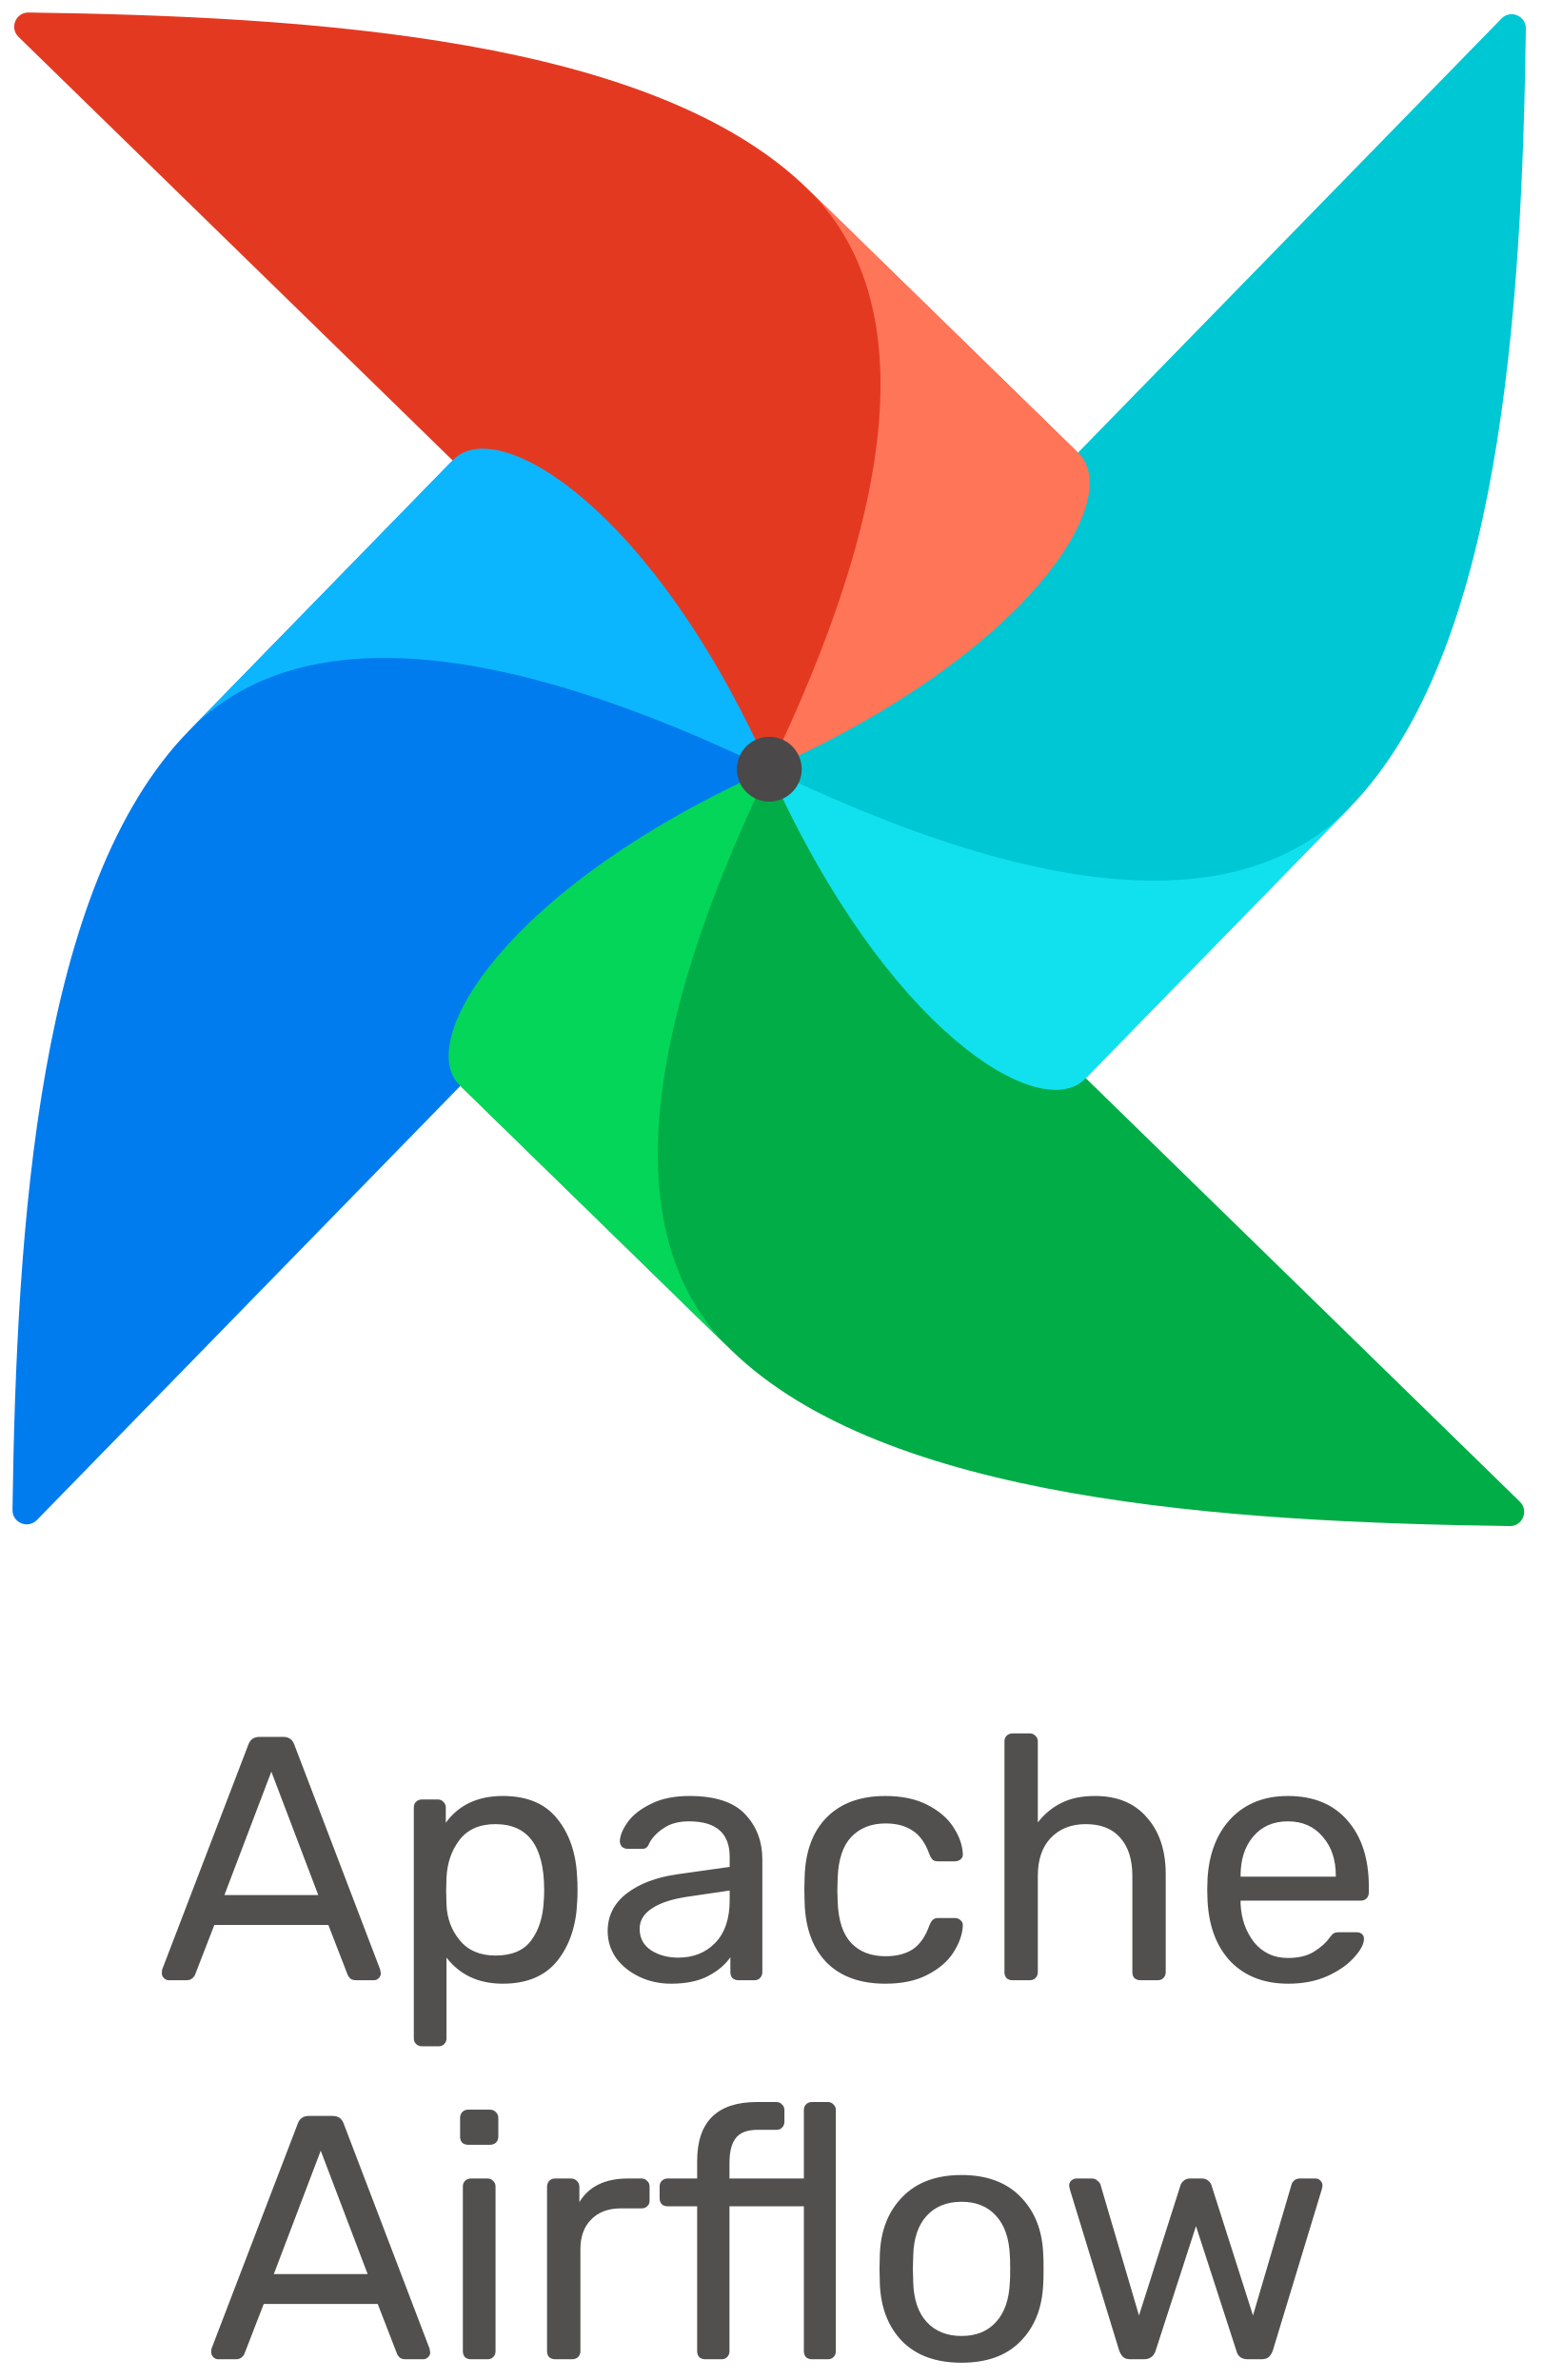
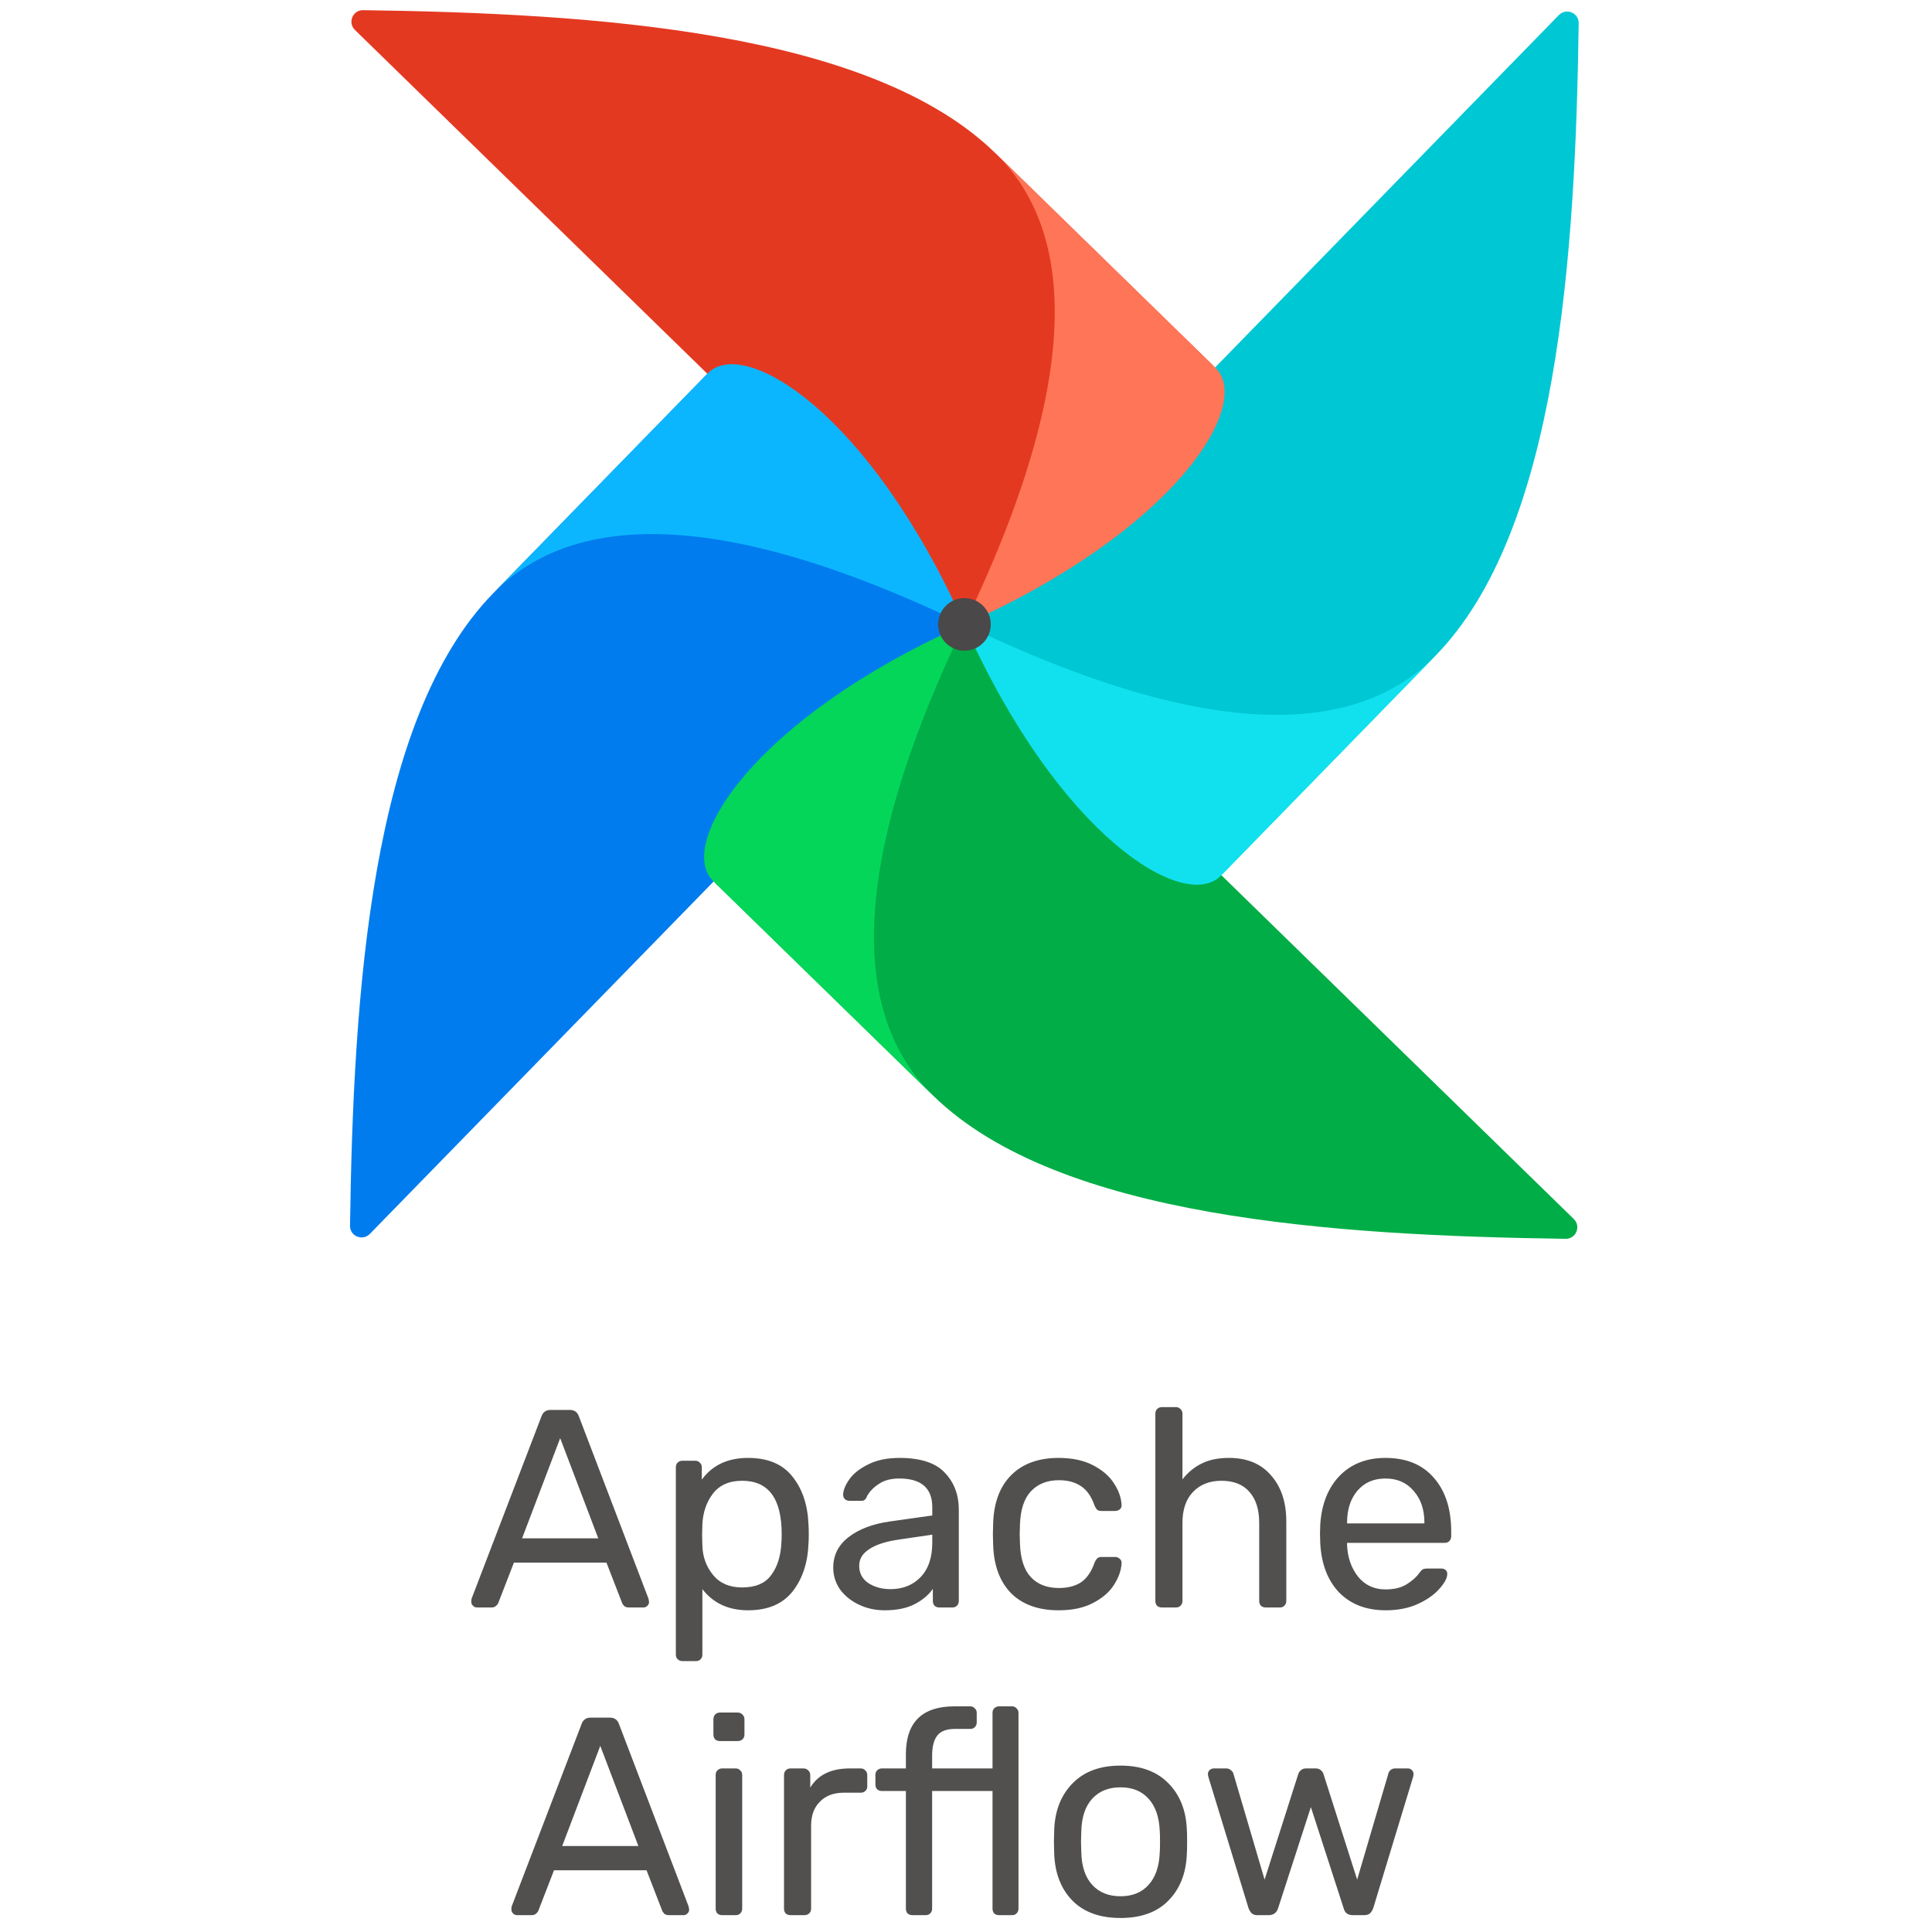
- <svg xmlns="http://www.w3.org/2000/svg" width="175" height="270" viewBox="0 0 175 270" fill="none">
+ <svg xmlns="http://www.w3.org/2000/svg" width="32" height="32" viewBox="0 0 175 270" fill="none">
  <g>
    <path d="M4.186 172.44L86.396 88.168C86.911 87.641 87.01 86.824 86.58 86.225C81.579 79.244 72.356 78.034 68.938 73.344C58.81 59.452 56.24 51.589 51.889 52.077C51.585 52.111 51.314 52.275 51.1 52.493L21.401 82.937C4.316 100.45 1.866 139.01 1.417 171.298C1.397 172.757 3.167 173.484 4.186 172.44Z" fill="#017CEE" />
    <path d="M172.44 170.357L88.168 88.147C87.641 87.632 86.824 87.533 86.225 87.962C79.244 92.963 78.034 102.186 73.344 105.605C59.452 115.732 51.589 118.302 52.077 122.654C52.111 122.958 52.275 123.229 52.493 123.442L82.937 153.141C100.45 170.226 139.01 172.676 171.298 173.125C172.757 173.146 173.484 171.376 172.44 170.357Z" fill="#00AD46" />
    <path fill-rule="evenodd" d="M82.936 153.141C73.37 143.809 68.931 125.346 87.272 87.272C57.465 100.593 47.019 118.103 52.158 123.116L82.936 153.141Z" fill="#04D659" />
    <path d="M170.355 2.105L88.145 86.376C87.63 86.904 87.531 87.72 87.961 88.32C92.962 95.3 102.185 96.51 105.603 101.2C115.731 115.092 118.301 122.955 122.652 122.468C122.956 122.434 123.227 122.27 123.441 122.051L153.139 91.608C170.225 74.094 172.675 35.535 173.124 3.246C173.144 1.787 171.374 1.06 170.355 2.105Z" fill="#00C7D4" />
    <path fill-rule="evenodd" d="M153.14 91.608C143.807 101.174 125.344 105.613 87.27 87.272C100.591 117.079 118.101 127.525 123.114 122.386L153.14 91.608Z" fill="#11E1EE" />
    <path d="M2.103 4.187L86.374 86.397C86.902 86.912 87.719 87.011 88.318 86.582C95.299 81.581 96.509 72.358 101.198 68.939C115.091 58.812 122.954 56.242 122.466 51.89C122.432 51.586 122.268 51.315 122.05 51.102L91.606 21.403C74.093 4.318 35.533 1.868 3.245 1.419C1.786 1.398 1.059 3.168 2.103 4.187Z" fill="#E43921" />
    <path fill-rule="evenodd" d="M91.606 21.402C101.172 30.735 105.611 49.198 87.27 87.271C117.077 73.951 127.523 56.441 122.384 51.428L91.606 21.402Z" fill="#FF7557" />
    <path fill-rule="evenodd" d="M21.402 82.937C30.735 73.37 49.198 68.932 87.271 87.272C73.951 57.465 56.441 47.02 51.428 52.158L21.402 82.937Z" fill="#0CB6FF" />
    <circle cx="87.284" cy="87.261" r="3.676" transform="rotate(-0.709386 87.2838 87.2606)" fill="#4A4848" />
    <path d="M19.152 224.647C18.942 224.647 18.758 224.568 18.6 224.41C18.443 224.253 18.364 224.069 18.364 223.858C18.364 223.648 18.377 223.503 18.403 223.424L28.183 197.909C28.394 197.331 28.814 197.041 29.445 197.041H32.127C32.758 197.041 33.179 197.331 33.389 197.909L43.13 223.424L43.209 223.858C43.209 224.069 43.13 224.253 42.972 224.41C42.815 224.568 42.63 224.647 42.42 224.647H40.409C40.12 224.647 39.896 224.581 39.738 224.45C39.581 224.292 39.475 224.134 39.423 223.977L37.254 218.377H24.319L22.15 223.977C22.097 224.134 21.979 224.292 21.795 224.45C21.637 224.581 21.427 224.647 21.164 224.647H19.152ZM36.11 214.985L30.786 200.985L25.462 214.985H36.11ZM47.859 232.14C47.596 232.14 47.373 232.048 47.189 231.864C47.031 231.706 46.952 231.496 46.952 231.233V205.047C46.952 204.784 47.031 204.574 47.189 204.416C47.373 204.232 47.596 204.14 47.859 204.14H49.673C49.936 204.14 50.147 204.232 50.304 204.416C50.488 204.574 50.58 204.784 50.58 205.047V206.782C52.053 204.758 54.209 203.746 57.048 203.746C59.809 203.746 61.872 204.613 63.24 206.348C64.633 208.084 65.382 210.318 65.487 213.053C65.514 213.342 65.527 213.789 65.527 214.393C65.527 214.998 65.514 215.445 65.487 215.734C65.382 218.442 64.633 220.677 63.24 222.439C61.846 224.174 59.782 225.041 57.048 225.041C54.314 225.041 52.184 224.055 50.659 222.084V231.233C50.659 231.496 50.58 231.706 50.423 231.864C50.265 232.048 50.055 232.14 49.792 232.14H47.859ZM56.22 221.847C58.087 221.847 59.441 221.269 60.282 220.112C61.149 218.955 61.623 217.43 61.702 215.537C61.728 215.274 61.741 214.893 61.741 214.393C61.741 209.424 59.901 206.94 56.22 206.94C54.406 206.94 53.039 207.545 52.118 208.754C51.224 209.937 50.738 211.357 50.659 213.013L50.62 214.512L50.659 216.05C50.712 217.601 51.211 218.955 52.158 220.112C53.104 221.269 54.458 221.847 56.22 221.847ZM76.124 225.041C74.835 225.041 73.639 224.778 72.535 224.253C71.431 223.727 70.55 223.017 69.893 222.123C69.262 221.203 68.946 220.191 68.946 219.086C68.946 217.351 69.656 215.931 71.076 214.827C72.522 213.697 74.467 212.961 76.912 212.619L82.788 211.791V210.647C82.788 207.965 81.25 206.624 78.174 206.624C77.017 206.624 76.071 206.874 75.335 207.374C74.599 207.847 74.047 208.412 73.678 209.07C73.6 209.306 73.495 209.477 73.363 209.582C73.258 209.687 73.1 209.74 72.89 209.74H71.194C70.957 209.74 70.747 209.661 70.563 209.503C70.405 209.319 70.326 209.109 70.326 208.872C70.353 208.241 70.642 207.531 71.194 206.743C71.772 205.928 72.653 205.231 73.836 204.653C75.019 204.048 76.478 203.746 78.214 203.746C81.158 203.746 83.275 204.442 84.563 205.836C85.851 207.203 86.495 208.912 86.495 210.962V223.74C86.495 224.003 86.403 224.226 86.219 224.41C86.062 224.568 85.851 224.647 85.588 224.647H83.774C83.511 224.647 83.288 224.568 83.104 224.41C82.946 224.226 82.867 224.003 82.867 223.74V222.044C82.289 222.885 81.448 223.595 80.343 224.174C79.239 224.752 77.832 225.041 76.124 225.041ZM76.952 222.084C78.661 222.084 80.054 221.531 81.132 220.427C82.236 219.297 82.788 217.68 82.788 215.577V214.472L78.214 215.143C76.347 215.406 74.941 215.853 73.994 216.484C73.048 217.088 72.574 217.864 72.574 218.81C72.574 219.862 73.008 220.677 73.876 221.255C74.743 221.808 75.769 222.084 76.952 222.084ZM100.446 225.041C97.633 225.041 95.425 224.253 93.821 222.675C92.244 221.071 91.402 218.837 91.297 215.971L91.258 214.393L91.297 212.816C91.402 209.95 92.244 207.729 93.821 206.151C95.425 204.547 97.633 203.746 100.446 203.746C102.339 203.746 103.943 204.087 105.258 204.771C106.572 205.454 107.545 206.296 108.176 207.295C108.833 208.294 109.188 209.293 109.241 210.292C109.267 210.555 109.188 210.765 109.004 210.923C108.82 211.081 108.597 211.16 108.334 211.16H106.441C106.178 211.16 105.981 211.107 105.849 211.002C105.718 210.897 105.586 210.686 105.455 210.371C105.008 209.109 104.377 208.215 103.562 207.689C102.747 207.137 101.722 206.861 100.486 206.861C98.856 206.861 97.554 207.374 96.582 208.399C95.635 209.398 95.123 210.936 95.044 213.013L95.004 214.433L95.044 215.774C95.123 217.877 95.635 219.428 96.582 220.427C97.528 221.426 98.83 221.926 100.486 221.926C101.722 221.926 102.747 221.663 103.562 221.137C104.377 220.585 105.008 219.678 105.455 218.416C105.586 218.1 105.718 217.89 105.849 217.785C105.981 217.654 106.178 217.588 106.441 217.588H108.334C108.597 217.588 108.82 217.68 109.004 217.864C109.188 218.022 109.267 218.232 109.241 218.495C109.188 219.468 108.833 220.467 108.176 221.492C107.545 222.491 106.572 223.332 105.258 224.016C103.969 224.7 102.366 225.041 100.446 225.041ZM114.871 224.647C114.608 224.647 114.384 224.568 114.2 224.41C114.043 224.226 113.964 224.003 113.964 223.74V197.554C113.964 197.291 114.043 197.081 114.2 196.923C114.384 196.739 114.608 196.647 114.871 196.647H116.843C117.105 196.647 117.316 196.739 117.474 196.923C117.658 197.081 117.75 197.291 117.75 197.554V206.743C118.512 205.77 119.406 205.034 120.431 204.534C121.457 204.008 122.732 203.746 124.257 203.746C126.781 203.746 128.739 204.561 130.133 206.191C131.552 207.794 132.262 209.937 132.262 212.619V223.74C132.262 224.003 132.17 224.226 131.986 224.41C131.828 224.568 131.618 224.647 131.355 224.647H129.383C129.12 224.647 128.897 224.568 128.713 224.41C128.555 224.226 128.476 224.003 128.476 223.74V212.816C128.476 210.949 128.016 209.503 127.096 208.478C126.202 207.453 124.901 206.94 123.192 206.94C121.535 206.94 120.208 207.466 119.209 208.517C118.236 209.543 117.75 210.976 117.75 212.816V223.74C117.75 224.003 117.658 224.226 117.474 224.41C117.316 224.568 117.105 224.647 116.843 224.647H114.871ZM146.159 225.041C143.451 225.041 141.282 224.213 139.652 222.557C138.048 220.874 137.167 218.587 137.009 215.695L136.97 214.354L137.009 213.053C137.193 210.213 138.087 207.952 139.691 206.27C141.321 204.587 143.464 203.746 146.119 203.746C149.038 203.746 151.299 204.679 152.902 206.546C154.506 208.386 155.308 210.884 155.308 214.039V214.709C155.308 214.972 155.216 215.195 155.032 215.379C154.874 215.537 154.664 215.616 154.401 215.616H140.756V215.971C140.835 217.68 141.347 219.139 142.294 220.348C143.267 221.531 144.542 222.123 146.119 222.123C147.329 222.123 148.315 221.886 149.077 221.413C149.866 220.914 150.444 220.401 150.812 219.875C151.049 219.56 151.22 219.376 151.325 219.323C151.456 219.244 151.68 219.205 151.995 219.205H153.928C154.164 219.205 154.362 219.27 154.519 219.402C154.677 219.533 154.756 219.717 154.756 219.954C154.756 220.532 154.388 221.229 153.652 222.044C152.942 222.859 151.93 223.569 150.615 224.174C149.327 224.752 147.841 225.041 146.159 225.041ZM151.562 212.895V212.777C151.562 210.962 151.062 209.49 150.063 208.36C149.09 207.203 147.776 206.624 146.119 206.624C144.463 206.624 143.148 207.203 142.176 208.36C141.229 209.49 140.756 210.962 140.756 212.777V212.895H151.562ZM24.756 267.647C24.546 267.647 24.362 267.568 24.204 267.41C24.046 267.253 23.967 267.069 23.967 266.858C23.967 266.648 23.98 266.503 24.007 266.424L33.787 240.909C33.997 240.331 34.418 240.041 35.049 240.041H37.731C38.362 240.041 38.782 240.331 38.993 240.909L48.733 266.424L48.812 266.858C48.812 267.069 48.733 267.253 48.576 267.41C48.418 267.568 48.234 267.647 48.024 267.647H46.012C45.723 267.647 45.5 267.581 45.342 267.45C45.184 267.292 45.079 267.134 45.026 266.977L42.858 261.377H29.922L27.753 266.977C27.701 267.134 27.582 267.292 27.398 267.45C27.241 267.581 27.03 267.647 26.767 267.647H24.756ZM41.714 257.985L36.39 243.985L31.066 257.985H41.714ZM53.108 243.315C52.845 243.315 52.621 243.236 52.438 243.078C52.28 242.894 52.201 242.67 52.201 242.408V240.278C52.201 240.015 52.28 239.792 52.438 239.608C52.621 239.424 52.845 239.331 53.108 239.331H55.592C55.855 239.331 56.079 239.424 56.263 239.608C56.447 239.792 56.539 240.015 56.539 240.278V242.408C56.539 242.67 56.447 242.894 56.263 243.078C56.079 243.236 55.855 243.315 55.592 243.315H53.108ZM53.423 267.647C53.16 267.647 52.937 267.568 52.753 267.41C52.595 267.226 52.516 267.003 52.516 266.74V248.047C52.516 247.784 52.595 247.574 52.753 247.416C52.937 247.232 53.16 247.14 53.423 247.14H55.316C55.579 247.14 55.79 247.232 55.947 247.416C56.131 247.574 56.223 247.784 56.223 248.047V266.74C56.223 267.003 56.131 267.226 55.947 267.41C55.79 267.568 55.579 267.647 55.316 267.647H53.423ZM62.974 267.647C62.712 267.647 62.488 267.568 62.304 267.41C62.146 267.226 62.067 267.003 62.067 266.74V248.086C62.067 247.823 62.146 247.6 62.304 247.416C62.488 247.232 62.712 247.14 62.974 247.14H64.788C65.051 247.14 65.275 247.232 65.459 247.416C65.643 247.6 65.735 247.823 65.735 248.086V249.822C66.813 248.034 68.653 247.14 71.256 247.14H72.794C73.057 247.14 73.267 247.232 73.425 247.416C73.609 247.574 73.701 247.784 73.701 248.047V249.664C73.701 249.927 73.609 250.137 73.425 250.295C73.267 250.453 73.057 250.531 72.794 250.531H70.428C69.008 250.531 67.891 250.952 67.076 251.793C66.261 252.608 65.853 253.726 65.853 255.146V266.74C65.853 267.003 65.761 267.226 65.577 267.41C65.393 267.568 65.17 267.647 64.907 267.647H62.974ZM80.006 267.647C79.743 267.647 79.52 267.568 79.336 267.41C79.178 267.226 79.099 267.003 79.099 266.74V250.295H75.747C75.484 250.295 75.261 250.216 75.077 250.058C74.919 249.874 74.84 249.651 74.84 249.388V248.047C74.84 247.784 74.919 247.574 75.077 247.416C75.261 247.232 75.484 247.14 75.747 247.14H79.099V245.168C79.099 240.699 81.36 238.464 85.882 238.464H88.091C88.354 238.464 88.564 238.556 88.722 238.74C88.906 238.898 88.998 239.108 88.998 239.371V240.712C88.998 240.975 88.906 241.198 88.722 241.382C88.564 241.54 88.354 241.619 88.091 241.619H85.961C84.778 241.619 83.95 241.934 83.477 242.565C83.004 243.17 82.767 244.103 82.767 245.365V247.14H91.206V239.371C91.206 239.108 91.285 238.898 91.443 238.74C91.627 238.556 91.851 238.464 92.114 238.464H93.928C94.191 238.464 94.401 238.556 94.558 238.74C94.743 238.898 94.835 239.108 94.835 239.371V266.74C94.835 267.003 94.743 267.226 94.558 267.41C94.401 267.568 94.191 267.647 93.928 267.647H92.114C91.851 267.647 91.627 267.568 91.443 267.41C91.285 267.226 91.206 267.003 91.206 266.74V250.295H82.767V266.74C82.767 267.003 82.675 267.226 82.491 267.41C82.333 267.568 82.123 267.647 81.86 267.647H80.006ZM109.095 268.041C106.203 268.041 103.955 267.226 102.352 265.596C100.774 263.966 99.933 261.797 99.828 259.089L99.788 257.393L99.828 255.698C99.933 253.016 100.787 250.86 102.391 249.23C103.995 247.574 106.23 246.746 109.095 246.746C111.961 246.746 114.196 247.574 115.799 249.23C117.403 250.86 118.258 253.016 118.363 255.698C118.389 255.987 118.402 256.552 118.402 257.393C118.402 258.235 118.389 258.8 118.363 259.089C118.258 261.797 117.403 263.966 115.799 265.596C114.222 267.226 111.987 268.041 109.095 268.041ZM109.095 265.005C110.752 265.005 112.053 264.479 112.999 263.427C113.972 262.376 114.498 260.864 114.577 258.892C114.603 258.629 114.616 258.13 114.616 257.393C114.616 256.657 114.603 256.158 114.577 255.895C114.498 253.923 113.972 252.411 112.999 251.36C112.053 250.308 110.752 249.782 109.095 249.782C107.439 249.782 106.124 250.308 105.152 251.36C104.179 252.411 103.666 253.923 103.614 255.895L103.574 257.393L103.614 258.892C103.666 260.864 104.179 262.376 105.152 263.427C106.124 264.479 107.439 265.005 109.095 265.005ZM128.244 267.647C127.902 267.647 127.639 267.568 127.455 267.41C127.271 267.253 127.113 267.003 126.982 266.661L121.382 248.362L121.303 247.968C121.303 247.731 121.382 247.534 121.539 247.377C121.723 247.219 121.921 247.14 122.131 247.14H123.866C124.129 247.14 124.339 247.219 124.497 247.377C124.681 247.508 124.799 247.653 124.852 247.81L129.229 262.678L133.922 247.968C133.975 247.758 134.093 247.574 134.277 247.416C134.461 247.232 134.711 247.14 135.027 247.14H136.368C136.683 247.14 136.933 247.232 137.117 247.416C137.301 247.574 137.419 247.758 137.472 247.968L142.165 262.678L146.542 247.81C146.568 247.679 146.66 247.534 146.818 247.377C147.002 247.219 147.226 247.14 147.489 247.14H149.263C149.474 247.14 149.658 247.219 149.815 247.377C149.973 247.534 150.052 247.731 150.052 247.968L149.973 248.362L144.413 266.661C144.281 267.003 144.123 267.253 143.939 267.41C143.755 267.568 143.479 267.647 143.111 267.647H141.573C140.863 267.647 140.429 267.318 140.272 266.661L135.697 252.543L131.122 266.661C130.912 267.318 130.465 267.647 129.782 267.647H128.244Z" fill="#51504F" />
  </g>
</svg>
